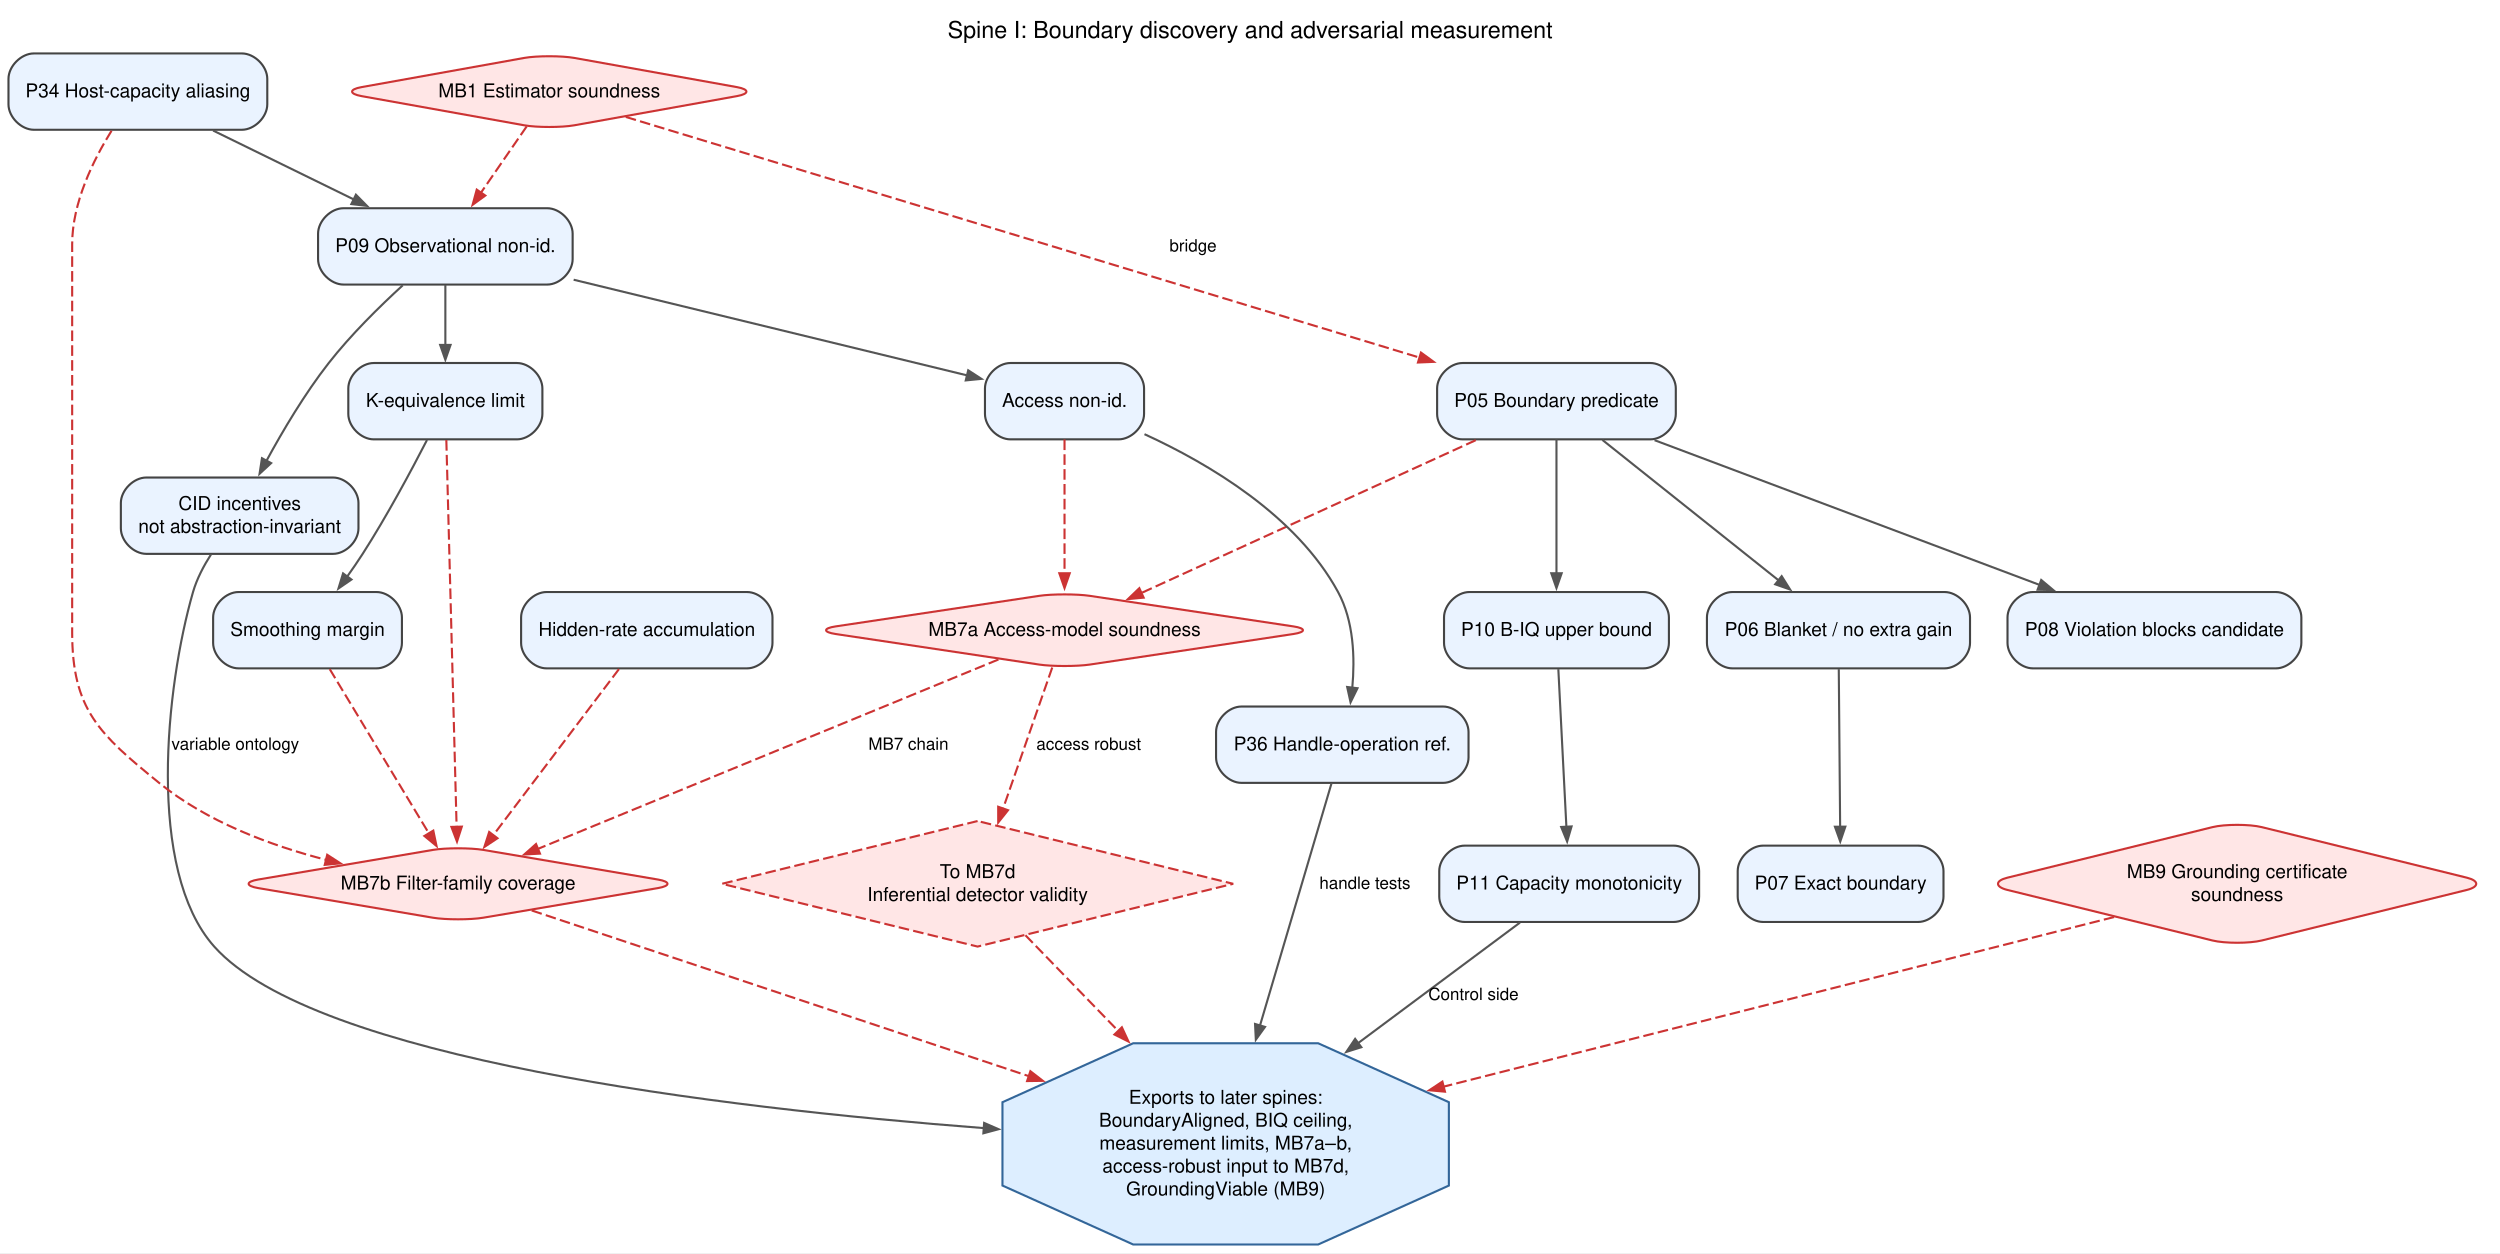
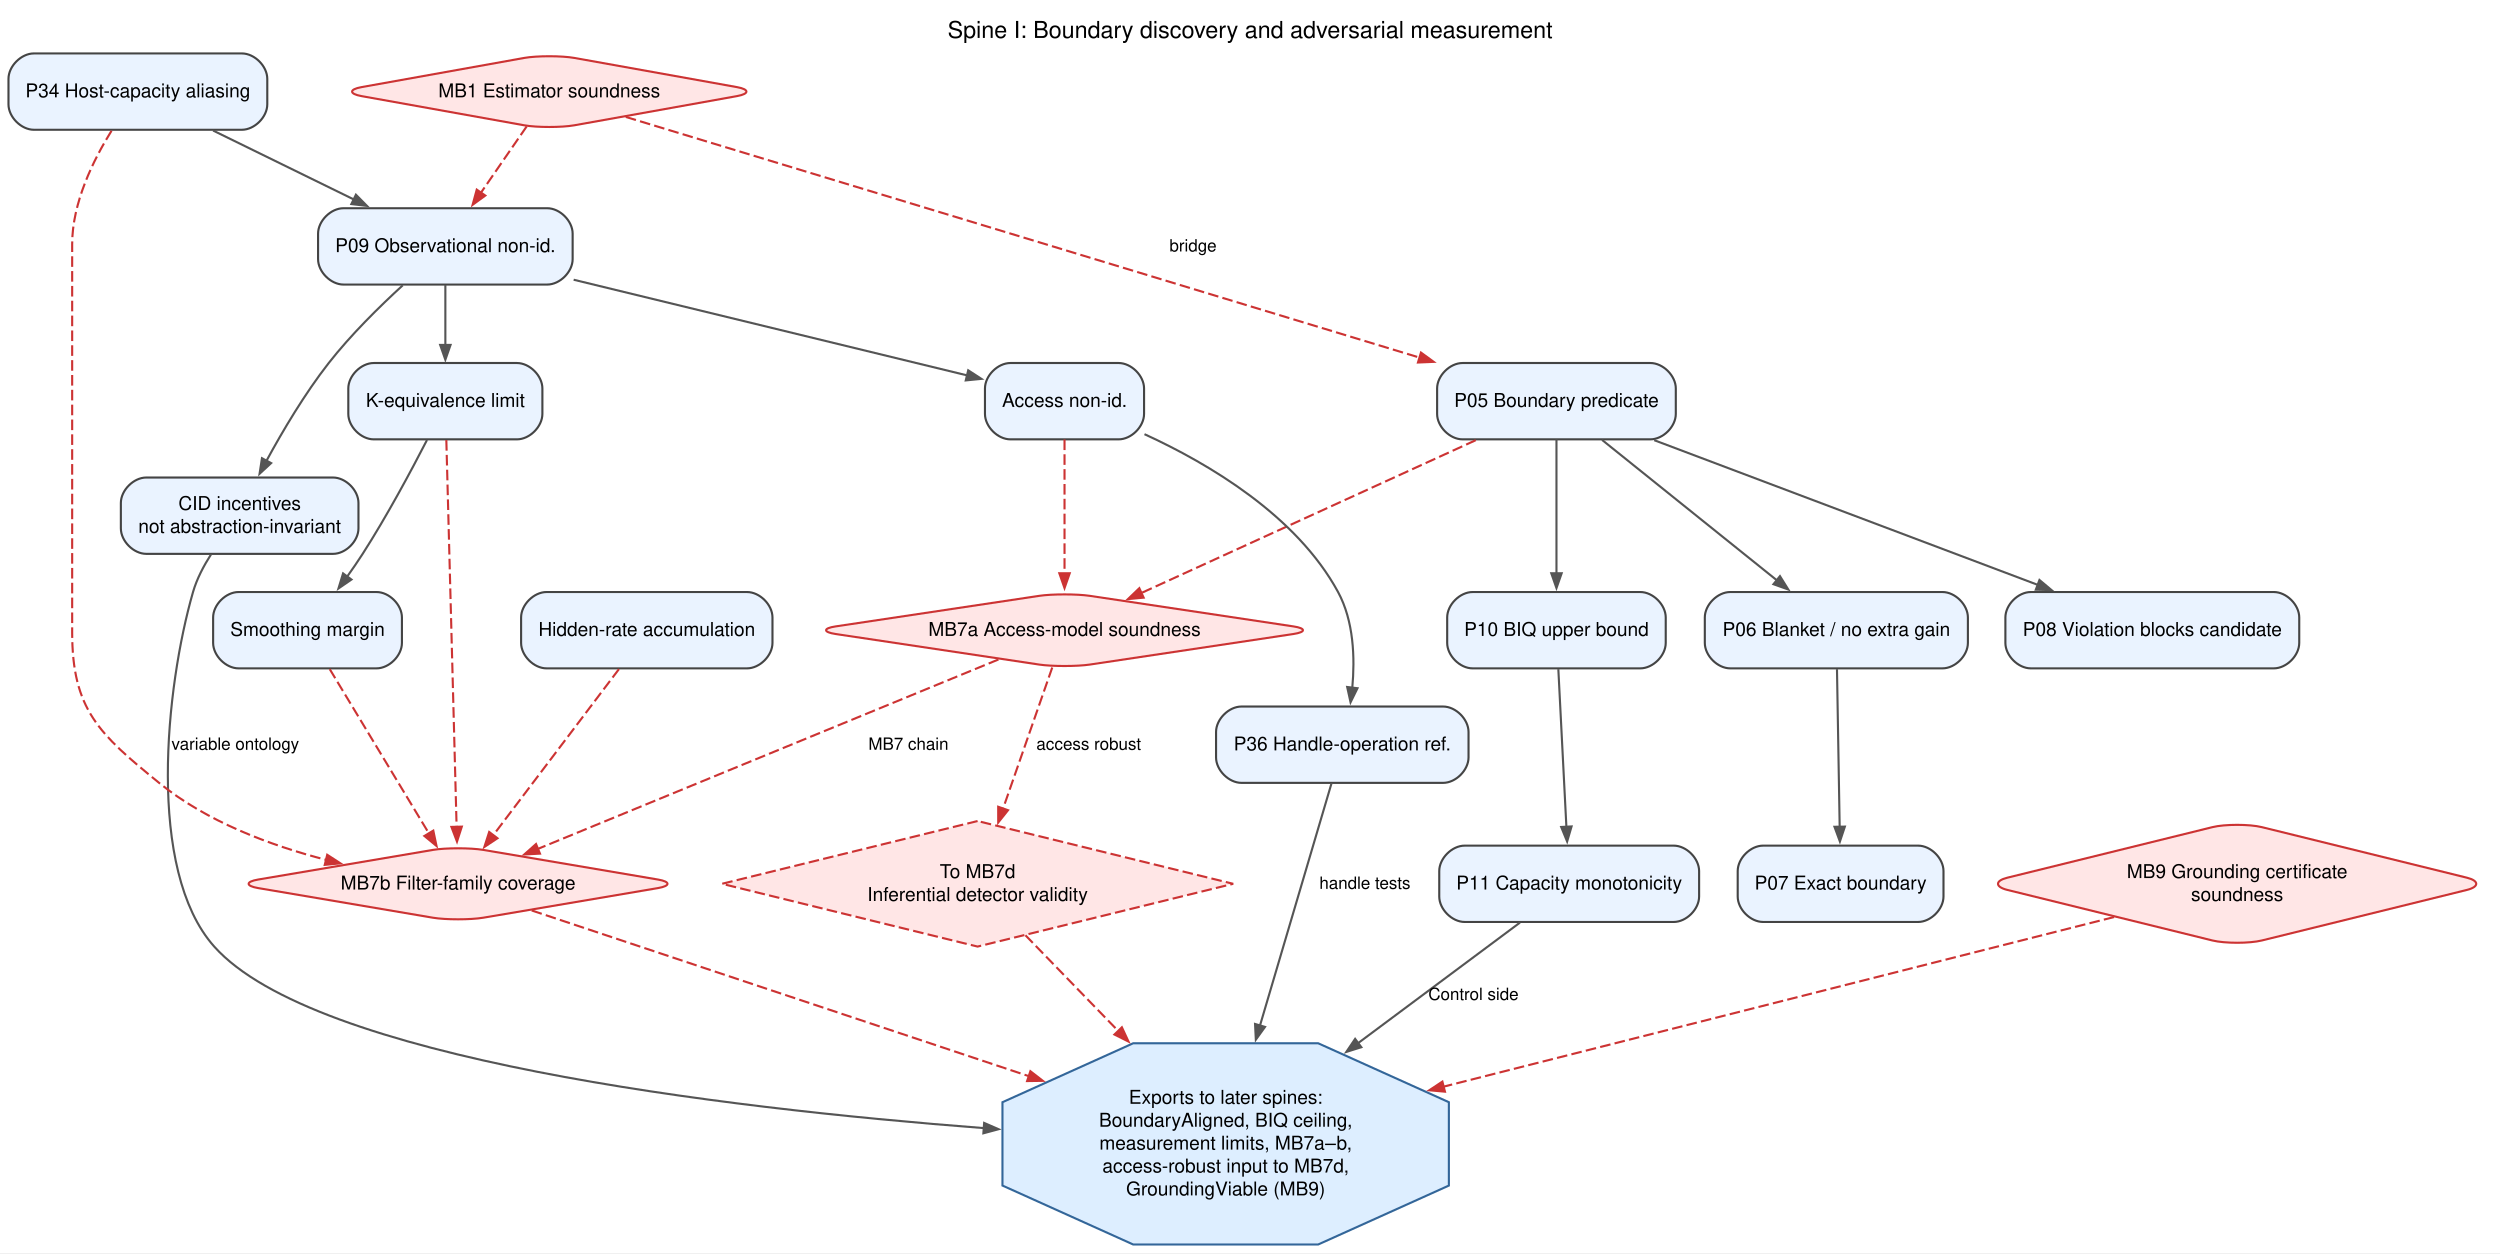
<svg xmlns="http://www.w3.org/2000/svg" xmlns:xlink="http://www.w3.org/1999/xlink" width="1179pt" height="591pt" viewBox="0.00 0.00 1179.00 591.00">
  <g id="graph0" class="graph" transform="scale(1 1) rotate(0) translate(4 586.91)">
    <polygon fill="white" stroke="none" points="-4,4 -4,-586.91 1175.08,-586.91 1175.08,4 -4,4" />
    <text xml:space="preserve" text-anchor="middle" x="585.54" y="-569.01" font-family="Helvetica,sans-Serif" font-size="11.00">Spine I: Boundary discovery and adversarial measurement</text>
    <a xlink:href="../../cards/boundary-residual/" class="lean-graph-node">
      <g id="node1" class="node">
        <path fill="#eaf3ff" stroke="#444444" d="M774.31,-415.71C774.31,-415.71 685.74,-415.71 685.74,-415.71 679.74,-415.71 673.74,-409.71 673.74,-403.71 673.74,-403.71 673.74,-391.71 673.74,-391.71 673.74,-385.71 679.74,-379.71 685.74,-379.71 685.74,-379.71 774.31,-379.71 774.31,-379.71 780.31,-379.71 786.31,-385.71 786.31,-391.71 786.31,-391.71 786.31,-403.71 786.31,-403.71 786.31,-409.71 780.31,-415.71 774.31,-415.71" />
        <text xml:space="preserve" text-anchor="middle" x="730.03" y="-395.01" font-family="Helvetica,sans-Serif" font-size="9.00">P05 Boundary predicate</text>
      </g>
    </a>
    <a xlink:href="../../node/P06/" class="lean-graph-node">
      <g id="node2" class="node">
-         <path fill="#eaf3ff" stroke="#444444" d="M913.06,-307.71C913.06,-307.71 812.99,-307.71 812.99,-307.71 806.99,-307.71 800.99,-301.71 800.99,-295.71 800.99,-295.71 800.99,-283.71 800.99,-283.71 800.99,-277.71 806.99,-271.71 812.99,-271.71 812.99,-271.71 913.06,-271.71 913.06,-271.71 919.06,-271.71 925.06,-277.71 925.06,-283.71 925.06,-283.71 925.06,-295.71 925.06,-295.71 925.06,-301.71 919.06,-307.71 913.06,-307.71" />
-         <text xml:space="preserve" text-anchor="middle" x="863.03" y="-287.01" font-family="Helvetica,sans-Serif" font-size="9.00">P06 Blanket / no extra gain</text>
+         <path fill="#eaf3ff" stroke="#444444" d="M912.06,-307.71C912.06,-307.71 811.99,-307.71 811.99,-307.71 805.99,-307.71 799.99,-301.71 799.99,-295.71 799.99,-295.71 799.99,-283.71 799.99,-283.71 799.99,-277.71 805.99,-271.71 811.99,-271.71 811.99,-271.71 912.06,-271.71 912.06,-271.71 918.06,-271.71 924.06,-277.71 924.06,-283.71 924.06,-283.71 924.06,-295.71 924.06,-295.71 924.06,-301.71 918.06,-307.71 912.06,-307.71" />
+         <text xml:space="preserve" text-anchor="middle" x="862.03" y="-287.01" font-family="Helvetica,sans-Serif" font-size="9.00">P06 Blanket / no extra gain</text>
      </g>
    </a>
    <g id="edge1" class="edge">
-       <path fill="none" stroke="#555555" d="M751.69,-379.44C774.39,-361.34 810.15,-332.85 834.99,-313.05" />
-       <polygon fill="#555555" stroke="#555555" points="836.24,-315.19 840.19,-308.91 833.19,-311.35 836.24,-315.19" />
+       <path fill="none" stroke="#555555" d="M751.53,-379.44C774.06,-361.34 809.55,-332.85 834.2,-313.05" />
+       <polygon fill="#555555" stroke="#555555" points="835.43,-315.21 839.35,-308.91 832.36,-311.39 835.43,-315.21" />
    </g>
    <a xlink:href="../../node/P08/" class="lean-graph-node">
      <g id="node4" class="node">
-         <path fill="#eaf3ff" stroke="#444444" d="M1069.32,-307.71C1069.32,-307.71 954.74,-307.71 954.74,-307.71 948.74,-307.71 942.74,-301.71 942.74,-295.71 942.74,-295.71 942.74,-283.71 942.74,-283.71 942.74,-277.71 948.74,-271.71 954.74,-271.71 954.74,-271.71 1069.32,-271.71 1069.32,-271.71 1075.32,-271.71 1081.32,-277.71 1081.32,-283.71 1081.32,-283.71 1081.32,-295.71 1081.32,-295.71 1081.32,-301.71 1075.32,-307.71 1069.32,-307.71" />
-         <text xml:space="preserve" text-anchor="middle" x="1012.03" y="-287.01" font-family="Helvetica,sans-Serif" font-size="9.00">P08 Violation blocks candidate</text>
+         <path fill="#eaf3ff" stroke="#444444" d="M1068.32,-307.71C1068.32,-307.71 953.74,-307.71 953.74,-307.71 947.74,-307.71 941.74,-301.71 941.74,-295.71 941.74,-295.71 941.74,-283.71 941.74,-283.71 941.74,-277.71 947.74,-271.71 953.74,-271.71 953.74,-271.71 1068.32,-271.71 1068.32,-271.71 1074.32,-271.71 1080.32,-277.71 1080.32,-283.71 1080.32,-283.71 1080.32,-295.71 1080.32,-295.71 1080.32,-301.71 1074.32,-307.71 1068.32,-307.71" />
+         <text xml:space="preserve" text-anchor="middle" x="1011.03" y="-287.01" font-family="Helvetica,sans-Serif" font-size="9.00">P08 Violation blocks candidate</text>
      </g>
    </a>
    <g id="edge3" class="edge">
-       <path fill="none" stroke="#555555" d="M776.28,-379.32C826.07,-360.61 905.19,-330.86 957.86,-311.07" />
-       <polygon fill="#555555" stroke="#555555" points="958.64,-313.39 964.33,-308.63 956.92,-308.8 958.64,-313.39" />
+       <path fill="none" stroke="#555555" d="M776.11,-379.32C825.73,-360.61 904.57,-330.86 957.05,-311.07" />
+       <polygon fill="#555555" stroke="#555555" points="957.81,-313.4 963.5,-308.63 956.08,-308.81 957.81,-313.4" />
    </g>
    <a xlink:href="../../node/P10/" class="lean-graph-node">
      <g id="node11" class="node">
-         <path fill="#eaf3ff" stroke="#444444" d="M771.06,-307.71C771.06,-307.71 689,-307.71 689,-307.71 683,-307.71 677,-301.71 677,-295.71 677,-295.71 677,-283.71 677,-283.71 677,-277.71 683,-271.71 689,-271.71 689,-271.71 771.06,-271.71 771.06,-271.71 777.06,-271.71 783.06,-277.71 783.06,-283.71 783.06,-283.71 783.06,-295.71 783.06,-295.71 783.06,-301.71 777.06,-307.71 771.06,-307.71" />
-         <text xml:space="preserve" text-anchor="middle" x="730.03" y="-287.01" font-family="Helvetica,sans-Serif" font-size="9.00">P10 B-IQ upper bound</text>
+         <path fill="#eaf3ff" stroke="#444444" d="M769.56,-307.71C769.56,-307.71 690.49,-307.71 690.49,-307.71 684.49,-307.71 678.49,-301.71 678.49,-295.71 678.49,-295.71 678.49,-283.71 678.49,-283.71 678.49,-277.71 684.49,-271.71 690.49,-271.71 690.49,-271.71 769.56,-271.71 769.56,-271.71 775.56,-271.71 781.56,-277.71 781.56,-283.71 781.56,-283.71 781.56,-295.71 781.56,-295.71 781.56,-301.71 775.56,-307.71 769.56,-307.71" />
+         <text xml:space="preserve" text-anchor="middle" x="730.03" y="-287.01" font-family="Helvetica,sans-Serif" font-size="9.00">P10 BIQ upper bound</text>
      </g>
    </a>
    <g id="edge4" class="edge">
      <path fill="none" stroke="#555555" d="M730.03,-379.67C730.03,-362.62 730.03,-336.16 730.03,-316.53" />
      <polygon fill="#555555" stroke="#555555" points="732.48,-316.56 730.03,-309.56 727.58,-316.56 732.48,-316.56" />
    </g>
    <a xlink:href="../../cards/mb7-hidden-capability-and-access/" class="lean-graph-node">
      <g id="node16" class="node">
        <path fill="#ffe6e6" stroke="#cc3333" d="M486.16,-305.92C486.16,-305.92 390.03,-291.49 390.03,-291.49 384.1,-290.6 384.1,-288.81 390.03,-287.92 390.03,-287.92 486.16,-273.49 486.16,-273.49 492.09,-272.6 503.96,-272.6 509.89,-273.49 509.89,-273.49 606.02,-287.92 606.02,-287.92 611.96,-288.81 611.96,-290.6 606.02,-291.49 606.02,-291.49 509.89,-305.92 509.89,-305.92 503.96,-306.81 492.09,-306.81 486.16,-305.92" />
        <text xml:space="preserve" text-anchor="middle" x="498.03" y="-287.01" font-family="Helvetica,sans-Serif" font-size="9.00">MB7a Access-model soundness</text>
      </g>
    </a>
    <g id="edge14" class="edge">
      <path fill="none" stroke="#cc3333" stroke-dasharray="5,2" d="M691.98,-379.32C648.29,-359.36 577.15,-326.86 534.24,-307.25" />
      <polygon fill="#cc3333" stroke="#cc3333" points="535.34,-305.06 527.95,-304.38 533.3,-309.52 535.34,-305.06" />
    </g>
    <a xlink:href="../../node/P07/" class="lean-graph-node">
      <g id="node3" class="node">
        <path fill="#eaf3ff" stroke="#444444" d="M900.55,-188.11C900.55,-188.11 827.5,-188.11 827.5,-188.11 821.5,-188.11 815.5,-182.11 815.5,-176.11 815.5,-176.11 815.5,-164.11 815.5,-164.11 815.5,-158.11 821.5,-152.11 827.5,-152.11 827.5,-152.11 900.55,-152.11 900.55,-152.11 906.55,-152.11 912.55,-158.11 912.55,-164.11 912.55,-164.11 912.55,-176.11 912.55,-176.11 912.55,-182.11 906.55,-188.11 900.55,-188.11" />
        <text xml:space="preserve" text-anchor="middle" x="864.03" y="-167.41" font-family="Helvetica,sans-Serif" font-size="9.00">P07 Exact boundary</text>
      </g>
    </a>
    <g id="edge2" class="edge">
-       <path fill="none" stroke="#555555" d="M863.17,-271.35C863.34,-251.72 863.61,-219.56 863.81,-196.97" />
-       <polygon fill="#555555" stroke="#555555" points="866.26,-197.06 863.87,-190.04 861.36,-197.02 866.26,-197.06" />
+       <path fill="none" stroke="#555555" d="M862.32,-271.35C862.66,-251.72 863.2,-219.56 863.59,-196.97" />
+       <polygon fill="#555555" stroke="#555555" points="866.04,-197.08 863.7,-190.04 861.14,-197 866.04,-197.08" />
    </g>
    <a xlink:href="../../node/P09/" class="lean-graph-node">
      <g id="node5" class="node">
        <path fill="#eaf3ff" stroke="#444444" d="M254.06,-488.71C254.06,-488.71 158,-488.71 158,-488.71 152,-488.71 146,-482.71 146,-476.71 146,-476.71 146,-464.71 146,-464.71 146,-458.71 152,-452.71 158,-452.71 158,-452.71 254.06,-452.71 254.06,-452.71 260.06,-452.71 266.06,-458.71 266.06,-464.71 266.06,-464.71 266.06,-476.71 266.06,-476.71 266.06,-482.71 260.06,-488.71 254.06,-488.71" />
        <text xml:space="preserve" text-anchor="middle" x="206.03" y="-468.01" font-family="Helvetica,sans-Serif" font-size="9.00">P09 Observational non-id.</text>
      </g>
    </a>
    <a xlink:href="../../node/P09A/" class="lean-graph-node">
      <g id="node6" class="node">
        <path fill="#eaf3ff" stroke="#444444" d="M523.54,-415.71C523.54,-415.71 472.51,-415.71 472.51,-415.71 466.51,-415.71 460.51,-409.71 460.51,-403.71 460.51,-403.71 460.51,-391.71 460.51,-391.71 460.51,-385.71 466.51,-379.71 472.51,-379.71 472.51,-379.71 523.54,-379.71 523.54,-379.71 529.54,-379.71 535.54,-385.71 535.54,-391.71 535.54,-391.71 535.54,-403.71 535.54,-403.71 535.54,-409.71 529.54,-415.71 523.54,-415.71" />
        <text xml:space="preserve" text-anchor="middle" x="498.03" y="-395.01" font-family="Helvetica,sans-Serif" font-size="9.00">Access non-id.</text>
      </g>
    </a>
    <g id="edge6" class="edge">
      <path fill="none" stroke="#555555" d="M266.53,-454.99C321.75,-441.57 402.18,-422.01 452.24,-409.84" />
      <polygon fill="#555555" stroke="#555555" points="452.61,-412.27 458.83,-408.24 451.45,-407.51 452.61,-412.27" />
    </g>
    <a xlink:href="../../node/PCID/" class="lean-graph-node">
      <g id="node7" class="node">
        <path fill="#eaf3ff" stroke="#444444" d="M153.05,-361.71C153.05,-361.71 65,-361.71 65,-361.71 59,-361.71 53,-355.71 53,-349.71 53,-349.71 53,-337.71 53,-337.71 53,-331.71 59,-325.71 65,-325.71 65,-325.71 153.05,-325.71 153.05,-325.71 159.05,-325.71 165.05,-331.71 165.05,-337.71 165.05,-337.71 165.05,-349.71 165.05,-349.71 165.05,-355.71 159.05,-361.71 153.05,-361.71" />
        <text xml:space="preserve" text-anchor="middle" x="109.03" y="-346.41" font-family="Helvetica,sans-Serif" font-size="9.00">CID incentives</text>
        <text xml:space="preserve" text-anchor="middle" x="109.03" y="-335.61" font-family="Helvetica,sans-Serif" font-size="9.00">not abstraction-invariant</text>
      </g>
    </a>
    <g id="edge8" class="edge">
      <path fill="none" stroke="#555555" d="M185.92,-452.34C174.91,-442.27 161.42,-428.98 151.03,-415.71 139.78,-401.34 129.32,-383.69 121.66,-369.58" />
      <polygon fill="#555555" stroke="#555555" points="123.86,-368.51 118.41,-363.48 119.54,-370.81 123.86,-368.51" />
    </g>
    <a xlink:href="../../node/P09K/" class="lean-graph-node">
      <g id="node8" class="node">
        <path fill="#eaf3ff" stroke="#444444" d="M239.79,-415.71C239.79,-415.71 172.26,-415.71 172.26,-415.71 166.26,-415.71 160.26,-409.71 160.26,-403.71 160.26,-403.71 160.26,-391.71 160.26,-391.71 160.26,-385.71 166.26,-379.71 172.26,-379.71 172.26,-379.71 239.79,-379.71 239.79,-379.71 245.79,-379.71 251.79,-385.71 251.79,-391.71 251.79,-391.71 251.79,-403.71 251.79,-403.71 251.79,-409.71 245.79,-415.71 239.79,-415.71" />
        <text xml:space="preserve" text-anchor="middle" x="206.03" y="-395.01" font-family="Helvetica,sans-Serif" font-size="9.00">K-equivalence limit</text>
      </g>
    </a>
    <g id="edge9" class="edge">
      <path fill="none" stroke="#555555" d="M206.03,-452.52C206.03,-443.97 206.03,-433.47 206.03,-424.03" />
      <polygon fill="#555555" stroke="#555555" points="208.48,-424.25 206.03,-417.25 203.58,-424.25 208.48,-424.25" />
    </g>
    <a xlink:href="../../node/P36/" class="lean-graph-node">
      <g id="node9" class="node">
        <path fill="#eaf3ff" stroke="#444444" d="M676.56,-253.71C676.56,-253.71 581.49,-253.71 581.49,-253.71 575.49,-253.71 569.49,-247.71 569.49,-241.71 569.49,-241.71 569.49,-229.71 569.49,-229.71 569.49,-223.71 575.49,-217.71 581.49,-217.71 581.49,-217.71 676.56,-217.71 676.56,-217.71 682.56,-217.71 688.56,-223.71 688.56,-229.71 688.56,-229.71 688.56,-241.71 688.56,-241.71 688.56,-247.71 682.56,-253.71 676.56,-253.71" />
        <text xml:space="preserve" text-anchor="middle" x="629.03" y="-233.01" font-family="Helvetica,sans-Serif" font-size="9.00">P36 Handle-operation ref.</text>
      </g>
    </a>
    <g id="edge7" class="edge">
      <path fill="none" stroke="#555555" d="M535.74,-382.15C566.33,-368.12 607.48,-343.69 627.03,-307.71 634.43,-294.07 635.04,-276.67 633.74,-262.52" />
      <polygon fill="#555555" stroke="#555555" points="636.19,-262.34 632.92,-255.69 631.33,-262.93 636.19,-262.34" />
    </g>
    <g id="edge15" class="edge">
      <path fill="none" stroke="#cc3333" stroke-dasharray="5,2" d="M498.03,-379.67C498.03,-362.62 498.03,-336.16 498.03,-316.53" />
      <polygon fill="#cc3333" stroke="#cc3333" points="500.48,-316.56 498.03,-309.56 495.58,-316.56 500.48,-316.56" />
    </g>
    <a xlink:href="../../node/OUT/" class="lean-graph-node">
      <g id="node20" class="node">
        <polygon fill="#ddeeff" stroke="#336699" points="679.29,-27.8 679.29,-67.11 617.63,-94.91 530.42,-94.91 468.76,-67.11 468.76,-27.8 530.42,0 617.63,0 679.29,-27.8" />
        <text xml:space="preserve" text-anchor="middle" x="574.03" y="-66.35" font-family="Helvetica,sans-Serif" font-size="9.00">Exports to later spines:</text>
        <text xml:space="preserve" text-anchor="middle" x="574.03" y="-55.55" font-family="Helvetica,sans-Serif" font-size="9.00">BoundaryAligned, BIQ ceiling,</text>
        <text xml:space="preserve" text-anchor="middle" x="574.03" y="-44.75" font-family="Helvetica,sans-Serif" font-size="9.00">measurement limits, MB7a–b,</text>
        <text xml:space="preserve" text-anchor="middle" x="574.03" y="-33.95" font-family="Helvetica,sans-Serif" font-size="9.00">access-robust input to MB7d,</text>
        <text xml:space="preserve" text-anchor="middle" x="574.03" y="-23.15" font-family="Helvetica,sans-Serif" font-size="9.00">GroundingViable (MB9)</text>
      </g>
    </a>
    <g id="edge27" class="edge">
      <path fill="none" stroke="#555555" d="M95.53,-325.47C92.07,-320.08 88.82,-313.91 87.03,-307.71 74.24,-263.33 64.83,-176.61 97.03,-140.51 144.15,-87.64 334.72,-64.52 460.26,-54.87" />
      <polygon fill="#555555" stroke="#555555" points="460.12,-57.34 466.92,-54.37 459.76,-52.45 460.12,-57.34" />
      <text xml:space="preserve" text-anchor="middle" x="106.97" y="-233.31" font-family="Helvetica,sans-Serif" font-size="8.00">variable ontology</text>
    </g>
    <a xlink:href="../../node/P36M/" class="lean-graph-node">
      <g id="node10" class="node">
        <path fill="#eaf3ff" stroke="#444444" d="M173.55,-307.71C173.55,-307.71 108.51,-307.71 108.51,-307.71 102.51,-307.71 96.51,-301.71 96.51,-295.71 96.51,-295.71 96.51,-283.71 96.51,-283.71 96.51,-277.71 102.51,-271.71 108.51,-271.71 108.51,-271.71 173.55,-271.71 173.55,-271.71 179.55,-271.71 185.55,-277.71 185.55,-283.71 185.55,-283.71 185.55,-295.71 185.55,-295.71 185.55,-301.71 179.55,-307.71 173.55,-307.71" />
        <text xml:space="preserve" text-anchor="middle" x="141.03" y="-287.01" font-family="Helvetica,sans-Serif" font-size="9.00">Smoothing margin</text>
      </g>
    </a>
    <g id="edge10" class="edge">
      <path fill="none" stroke="#555555" d="M197.37,-379.4C189.85,-364.78 178.42,-343.46 167.03,-325.71 164.73,-322.13 162.2,-318.45 159.64,-314.87" />
      <polygon fill="#555555" stroke="#555555" points="161.74,-313.6 155.63,-309.4 157.79,-316.49 161.74,-313.6" />
    </g>
    <a xlink:href="../../cards/mb7-hidden-capability-and-access/" class="lean-graph-node">
      <g id="node17" class="node">
        <path fill="#ffe6e6" stroke="#cc3333" d="M200.2,-186.1C200.2,-186.1 117.7,-172.11 117.7,-172.11 111.78,-171.11 111.78,-169.1 117.7,-168.1 117.7,-168.1 200.2,-154.11 200.2,-154.11 206.11,-153.11 217.94,-153.11 223.86,-154.11 223.86,-154.11 306.35,-168.1 306.35,-168.1 312.27,-169.1 312.27,-171.11 306.35,-172.11 306.35,-172.11 223.86,-186.1 223.86,-186.1 217.94,-187.1 206.11,-187.1 200.2,-186.1" />
        <text xml:space="preserve" text-anchor="middle" x="212.03" y="-167.41" font-family="Helvetica,sans-Serif" font-size="9.00">MB7b Filter-family coverage</text>
      </g>
    </a>
    <g id="edge18" class="edge">
      <path fill="none" stroke="#cc3333" stroke-dasharray="5,2" d="M206.49,-379.38C207.54,-339.93 210.11,-243.25 211.34,-196.81" />
      <polygon fill="#cc3333" stroke="#cc3333" points="213.79,-197.07 211.52,-190.01 208.89,-196.94 213.79,-197.07" />
    </g>
    <g id="edge26" class="edge">
      <path fill="none" stroke="#555555" d="M623.95,-217.52C616.35,-191.79 601.69,-142.14 590.21,-103.27" />
      <polygon fill="#555555" stroke="#555555" points="592.58,-102.62 588.25,-96.6 587.88,-104.01 592.58,-102.62" />
      <text xml:space="preserve" text-anchor="middle" x="639.69" y="-167.71" font-family="Helvetica,sans-Serif" font-size="8.00">handle tests</text>
    </g>
    <g id="edge19" class="edge">
      <path fill="none" stroke="#cc3333" stroke-dasharray="5,2" d="M151.5,-271.35C163.91,-250.8 184.61,-216.51 198.29,-193.85" />
      <polygon fill="#cc3333" stroke="#cc3333" points="200.34,-195.2 201.86,-187.95 196.14,-192.67 200.34,-195.2" />
    </g>
    <a xlink:href="../../node/P11/" class="lean-graph-node">
      <g id="node12" class="node">
        <path fill="#eaf3ff" stroke="#444444" d="M785.3,-188.11C785.3,-188.11 686.75,-188.11 686.75,-188.11 680.75,-188.11 674.75,-182.11 674.75,-176.11 674.75,-176.11 674.75,-164.11 674.75,-164.11 674.75,-158.11 680.75,-152.11 686.75,-152.11 686.75,-152.11 785.3,-152.11 785.3,-152.11 791.3,-152.11 797.3,-158.11 797.3,-164.11 797.3,-164.11 797.3,-176.11 797.3,-176.11 797.3,-182.11 791.3,-188.11 785.3,-188.11" />
        <text xml:space="preserve" text-anchor="middle" x="736.03" y="-167.41" font-family="Helvetica,sans-Serif" font-size="9.00">P11 Capacity monotonicity</text>
      </g>
    </a>
    <g id="edge5" class="edge">
      <path fill="none" stroke="#555555" d="M730.91,-271.35C731.91,-251.72 733.55,-219.56 734.71,-196.97" />
      <polygon fill="#555555" stroke="#555555" points="737.15,-197.16 735.06,-190.04 732.26,-196.91 737.15,-197.16" />
    </g>
    <g id="edge22" class="edge">
      <path fill="none" stroke="#555555" d="M712.82,-151.82C692.89,-136.98 663.24,-114.9 636.45,-94.95" />
      <polygon fill="#555555" stroke="#555555" points="638,-93.05 630.93,-90.83 635.08,-96.98 638,-93.05" />
      <text xml:space="preserve" text-anchor="middle" x="690.88" y="-115.31" font-family="Helvetica,sans-Serif" font-size="8.00">Control side</text>
    </g>
    <a xlink:href="../../node/P34/" class="lean-graph-node">
      <g id="node13" class="node">
        <path fill="#eaf3ff" stroke="#444444" d="M110.05,-561.71C110.05,-561.71 12,-561.71 12,-561.71 6,-561.71 0,-555.71 0,-549.71 0,-549.71 0,-537.71 0,-537.71 0,-531.71 6,-525.71 12,-525.71 12,-525.71 110.05,-525.71 110.05,-525.71 116.05,-525.71 122.05,-531.71 122.05,-537.71 122.05,-537.71 122.05,-549.71 122.05,-549.71 122.05,-555.71 116.05,-561.71 110.05,-561.71" />
        <text xml:space="preserve" text-anchor="middle" x="61.03" y="-541.01" font-family="Helvetica,sans-Serif" font-size="9.00">P34 Host-capacity aliasing</text>
      </g>
    </a>
    <g id="edge11" class="edge">
      <path fill="none" stroke="#555555" d="M96.5,-525.34C116.51,-515.54 141.67,-503.22 162.82,-492.86" />
      <polygon fill="#555555" stroke="#555555" points="163.85,-495.09 169.06,-489.81 161.7,-490.68 163.85,-495.09" />
    </g>
    <g id="edge20" class="edge">
      <path fill="none" stroke="#cc3333" stroke-dasharray="5,2" d="M48.6,-525.24C39.97,-511.4 30.03,-491.21 30.03,-471.71 30.03,-471.71 30.03,-471.71 30.03,-288.71 30.03,-252.27 42.77,-240.71 71.03,-217.71 93.5,-199.42 123.41,-188.21 149.9,-181.38" />
      <polygon fill="#cc3333" stroke="#cc3333" points="150.31,-183.8 156.53,-179.76 149.15,-179.04 150.31,-183.8" />
    </g>
    <a xlink:href="../../node/P43H/" class="lean-graph-node">
      <g id="node14" class="node">
        <path fill="#eaf3ff" stroke="#444444" d="M348.3,-307.71C348.3,-307.71 253.75,-307.71 253.75,-307.71 247.75,-307.71 241.75,-301.71 241.75,-295.71 241.75,-295.71 241.75,-283.71 241.75,-283.71 241.75,-277.71 247.75,-271.71 253.75,-271.71 253.75,-271.71 348.3,-271.71 348.3,-271.71 354.3,-271.71 360.3,-277.71 360.3,-283.71 360.3,-283.71 360.3,-295.71 360.3,-295.71 360.3,-301.71 354.3,-307.71 348.3,-307.71" />
        <text xml:space="preserve" text-anchor="middle" x="301.03" y="-287.01" font-family="Helvetica,sans-Serif" font-size="9.00">Hidden-rate accumulation</text>
      </g>
    </a>
    <g id="edge21" class="edge">
      <path fill="none" stroke="#cc3333" stroke-dasharray="5,2" d="M287.89,-271.35C272.12,-250.51 245.64,-215.52 228.51,-192.88" />
      <polygon fill="#cc3333" stroke="#cc3333" points="230.6,-191.59 224.43,-187.49 226.7,-194.55 230.6,-191.59" />
    </g>
    <a xlink:href="../../cards/mb1-boundary-estimator-soundness/" class="lean-graph-node">
      <g id="node15" class="node">
        <path fill="#ffe6e6" stroke="#cc3333" d="M243.22,-559.59C243.22,-559.59 166.47,-545.82 166.47,-545.82 160.57,-544.76 160.57,-542.65 166.47,-541.59 166.47,-541.59 243.22,-527.82 243.22,-527.82 249.12,-526.76 260.93,-526.76 266.84,-527.82 266.84,-527.82 343.58,-541.59 343.58,-541.59 349.49,-542.65 349.49,-544.76 343.58,-545.82 343.58,-545.82 266.84,-559.59 266.84,-559.59 260.93,-560.65 249.12,-560.65 243.22,-559.59" />
        <text xml:space="preserve" text-anchor="middle" x="255.03" y="-541.01" font-family="Helvetica,sans-Serif" font-size="9.00">MB1 Estimator soundness</text>
      </g>
    </a>
    <g id="edge12" class="edge">
      <path fill="none" stroke="#cc3333" stroke-dasharray="5,2" d="M291.12,-531.76C371.11,-507.51 564.23,-448.97 665.54,-418.25" />
      <polygon fill="#cc3333" stroke="#cc3333" points="666.13,-420.64 672.12,-416.26 664.71,-415.95 666.13,-420.64" />
      <text xml:space="preserve" text-anchor="middle" x="558.62" y="-468.31" font-family="Helvetica,sans-Serif" font-size="8.00">bridge</text>
    </g>
    <g id="edge13" class="edge">
      <path fill="none" stroke="#cc3333" stroke-dasharray="5,2" d="M244.39,-527.3C238.08,-518.15 229.94,-506.35 222.78,-495.98" />
      <polygon fill="#cc3333" stroke="#cc3333" points="224.87,-494.69 218.88,-490.32 220.83,-497.48 224.87,-494.69" />
    </g>
    <g id="edge16" class="edge">
      <path fill="none" stroke="#cc3333" stroke-dasharray="5,2" d="M466.88,-275.9C413.92,-254.12 306.55,-209.97 249.55,-186.53" />
      <polygon fill="#cc3333" stroke="#cc3333" points="250.65,-184.34 243.25,-183.94 248.79,-188.87 250.65,-184.34" />
      <text xml:space="preserve" text-anchor="middle" x="424.42" y="-233.31" font-family="Helvetica,sans-Serif" font-size="8.00">MB7 chain</text>
    </g>
-     <a xlink:href="../../cards/mb7-hidden-capability-and-access/" class="lean-graph-node">
+     <a xlink:href="../../cards/mb7d-acausal-coordination/" class="lean-graph-node">
      <g id="node18" class="node">
        <polygon fill="#ffe6e6" stroke="#cc3333" stroke-dasharray="5,2" points="457.03,-199.71 336.47,-170.11 457.03,-140.51 577.58,-170.11 457.03,-199.71" />
        <text xml:space="preserve" text-anchor="middle" x="457.03" y="-172.81" font-family="Helvetica,sans-Serif" font-size="9.00">To MB7d</text>
        <text xml:space="preserve" text-anchor="middle" x="457.03" y="-162.01" font-family="Helvetica,sans-Serif" font-size="9.00">Inferential detector validity</text>
      </g>
    </a>
    <g id="edge17" class="edge">
      <path fill="none" stroke="#cc3333" stroke-dasharray="5,2" d="M492.24,-272.11C486.22,-254.85 476.64,-227.35 468.98,-205.4" />
      <polygon fill="#cc3333" stroke="#cc3333" points="471.38,-204.82 466.76,-199.02 466.75,-206.44 471.38,-204.82" />
      <text xml:space="preserve" text-anchor="middle" x="509.44" y="-233.31" font-family="Helvetica,sans-Serif" font-size="8.00">access robust</text>
    </g>
    <g id="edge23" class="edge">
      <path fill="none" stroke="#cc3333" stroke-dasharray="5,2" d="M246.74,-157.54C300.29,-139.69 404.87,-104.83 481.45,-79.31" />
      <polygon fill="#cc3333" stroke="#cc3333" points="481.93,-81.73 487.8,-77.19 480.38,-77.08 481.93,-81.73" />
    </g>
    <g id="edge24" class="edge">
      <path fill="none" stroke="#cc3333" stroke-dasharray="5,2" d="M479.59,-145.84C492.12,-132.91 508.26,-116.28 523.63,-100.42" />
      <polygon fill="#cc3333" stroke="#cc3333" points="525.08,-102.44 528.2,-95.71 521.57,-99.03 525.08,-102.44" />
    </g>
    <a xlink:href="../../cards/mb9-grounding-certificate/" class="lean-graph-node">
      <g id="node19" class="node">
        <path fill="#ffe6e6" stroke="#cc3333" d="M1039.38,-196.83C1039.38,-196.83 942.63,-172.98 942.63,-172.98 936.8,-171.54 936.8,-168.67 942.63,-167.23 942.63,-167.23 1039.38,-143.38 1039.38,-143.38 1045.2,-141.94 1056.85,-141.94 1062.68,-143.38 1062.68,-143.38 1159.42,-167.23 1159.42,-167.23 1165.25,-168.67 1165.25,-171.54 1159.42,-172.98 1159.42,-172.98 1062.68,-196.83 1062.68,-196.83 1056.85,-198.27 1045.2,-198.27 1039.38,-196.83" />
        <text xml:space="preserve" text-anchor="middle" x="1051.03" y="-172.81" font-family="Helvetica,sans-Serif" font-size="9.00">MB9 Grounding certificate</text>
        <text xml:space="preserve" text-anchor="middle" x="1051.03" y="-162.01" font-family="Helvetica,sans-Serif" font-size="9.00">soundness</text>
      </g>
    </a>
    <g id="edge25" class="edge">
      <path fill="none" stroke="#cc3333" stroke-dasharray="5,2" d="M993.01,-154.43C914.53,-134.58 773.24,-98.84 676.62,-74.4" />
      <polygon fill="#cc3333" stroke="#cc3333" points="677.44,-72.08 670.05,-72.74 676.23,-76.83 677.44,-72.08" />
    </g>
  </g>
</svg>
